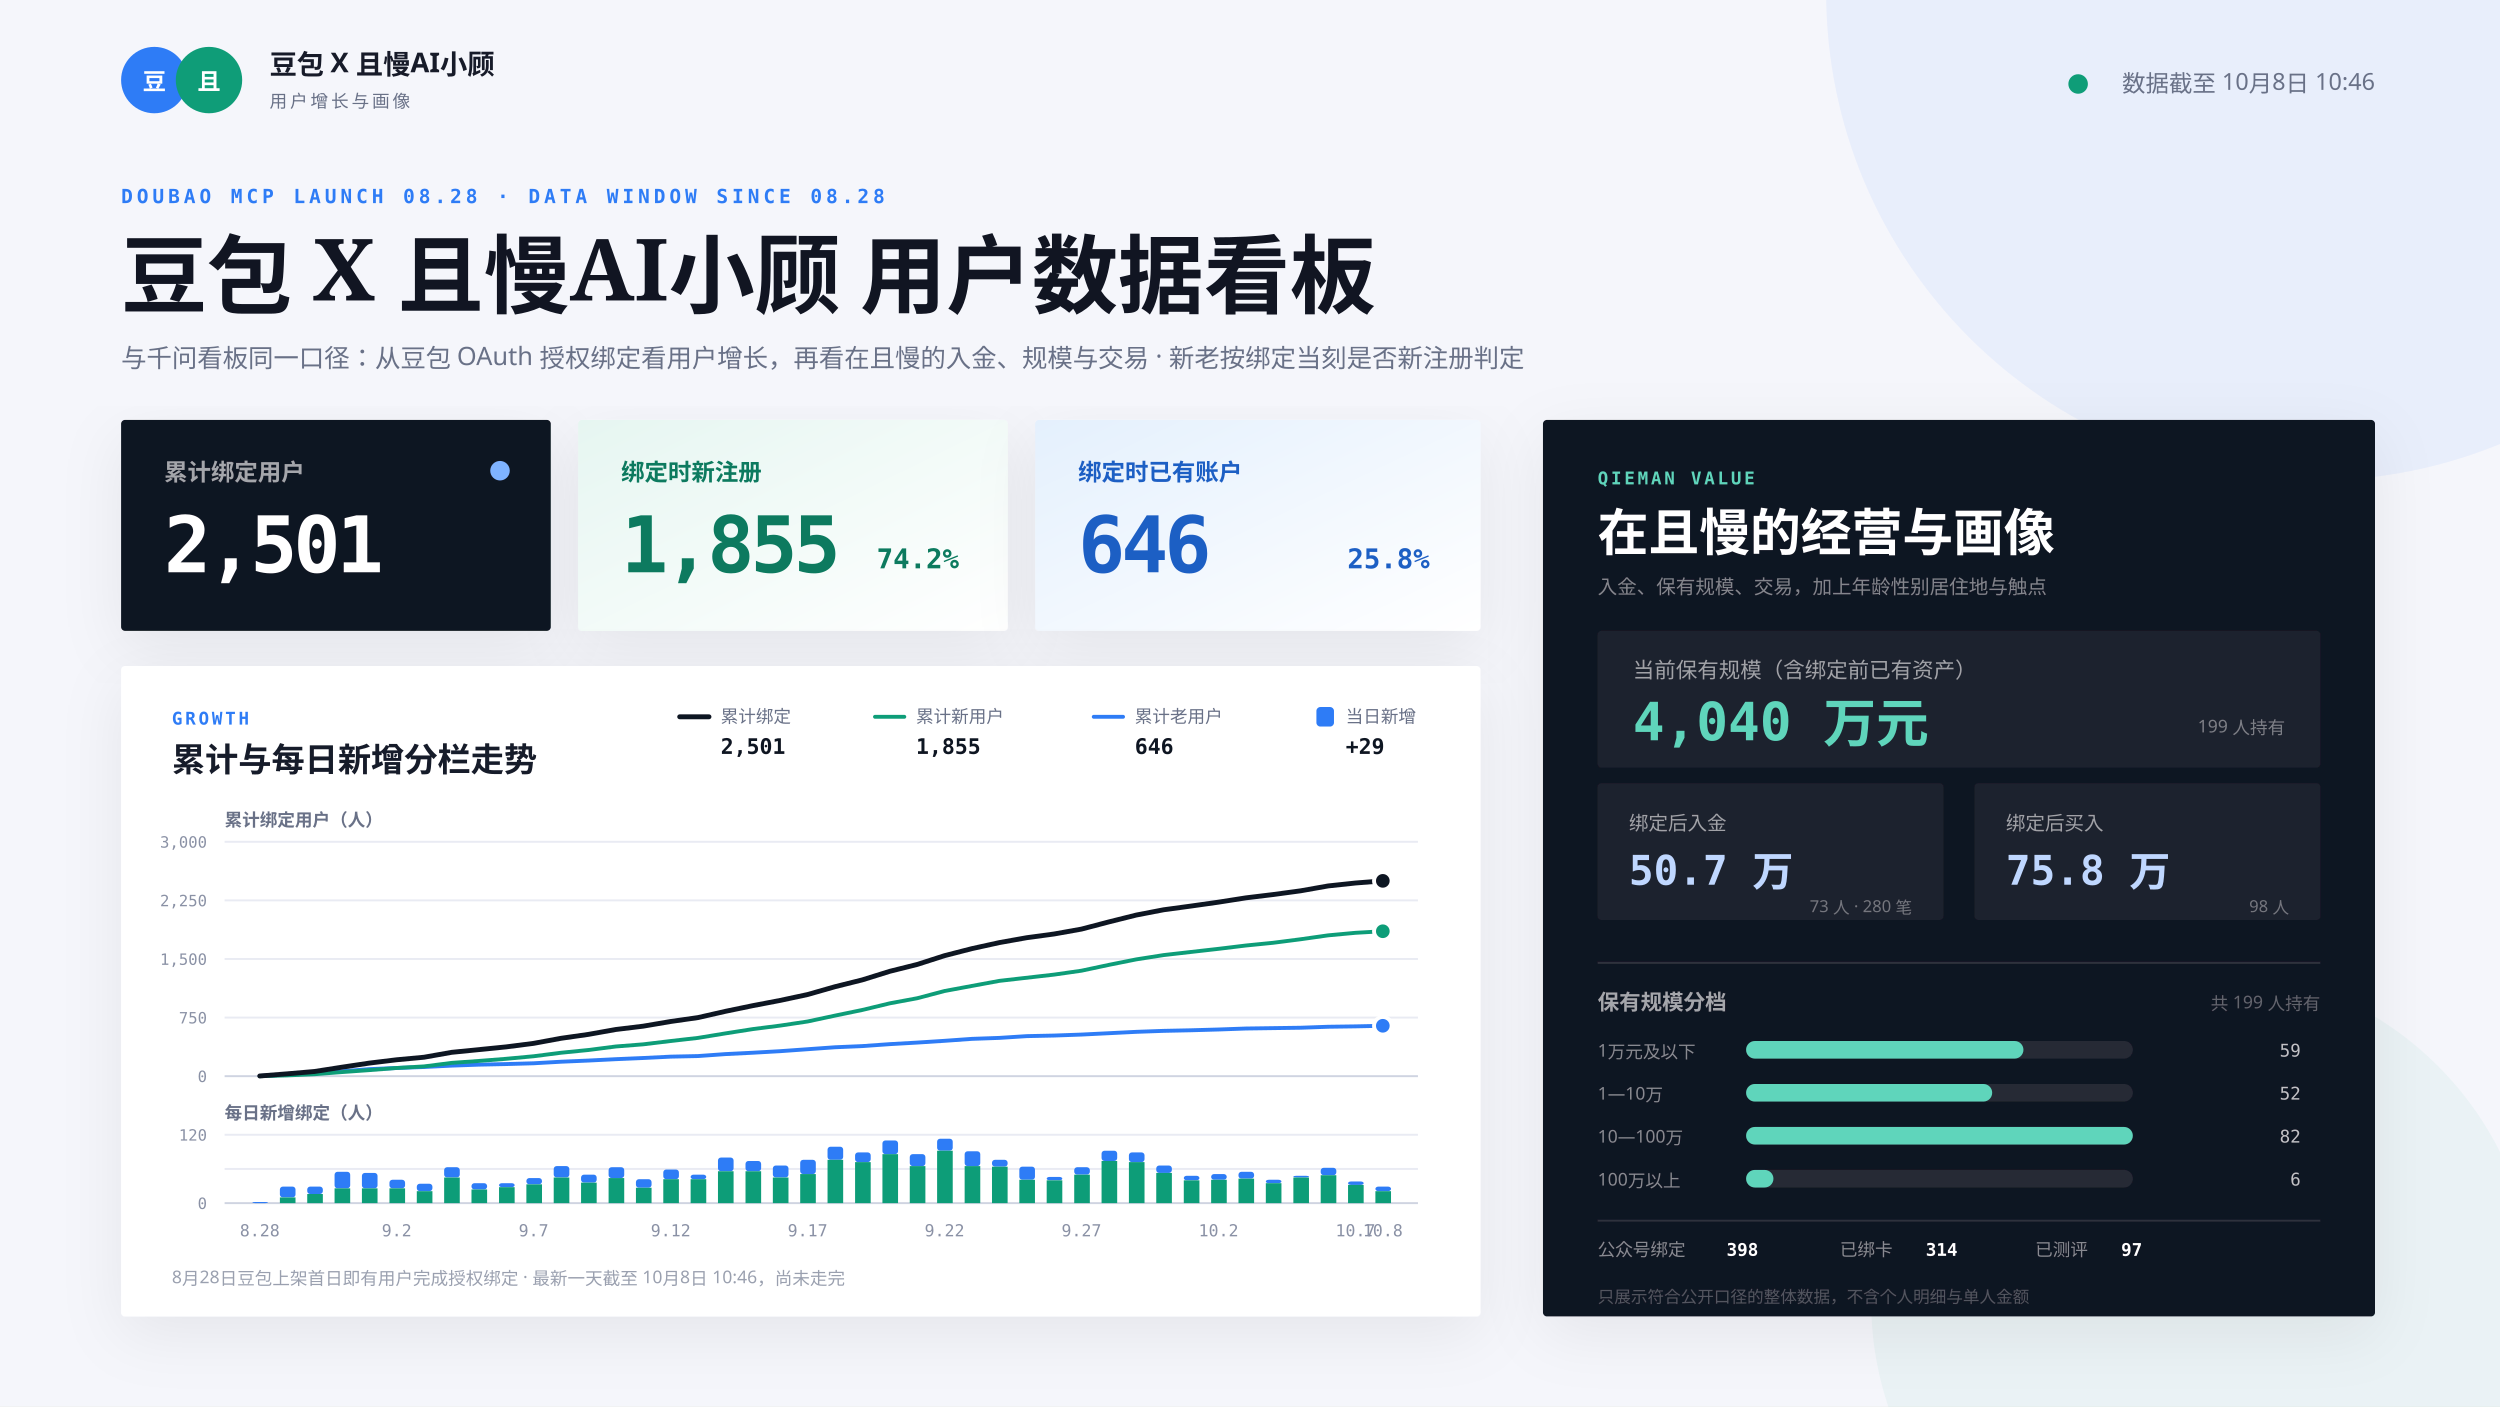
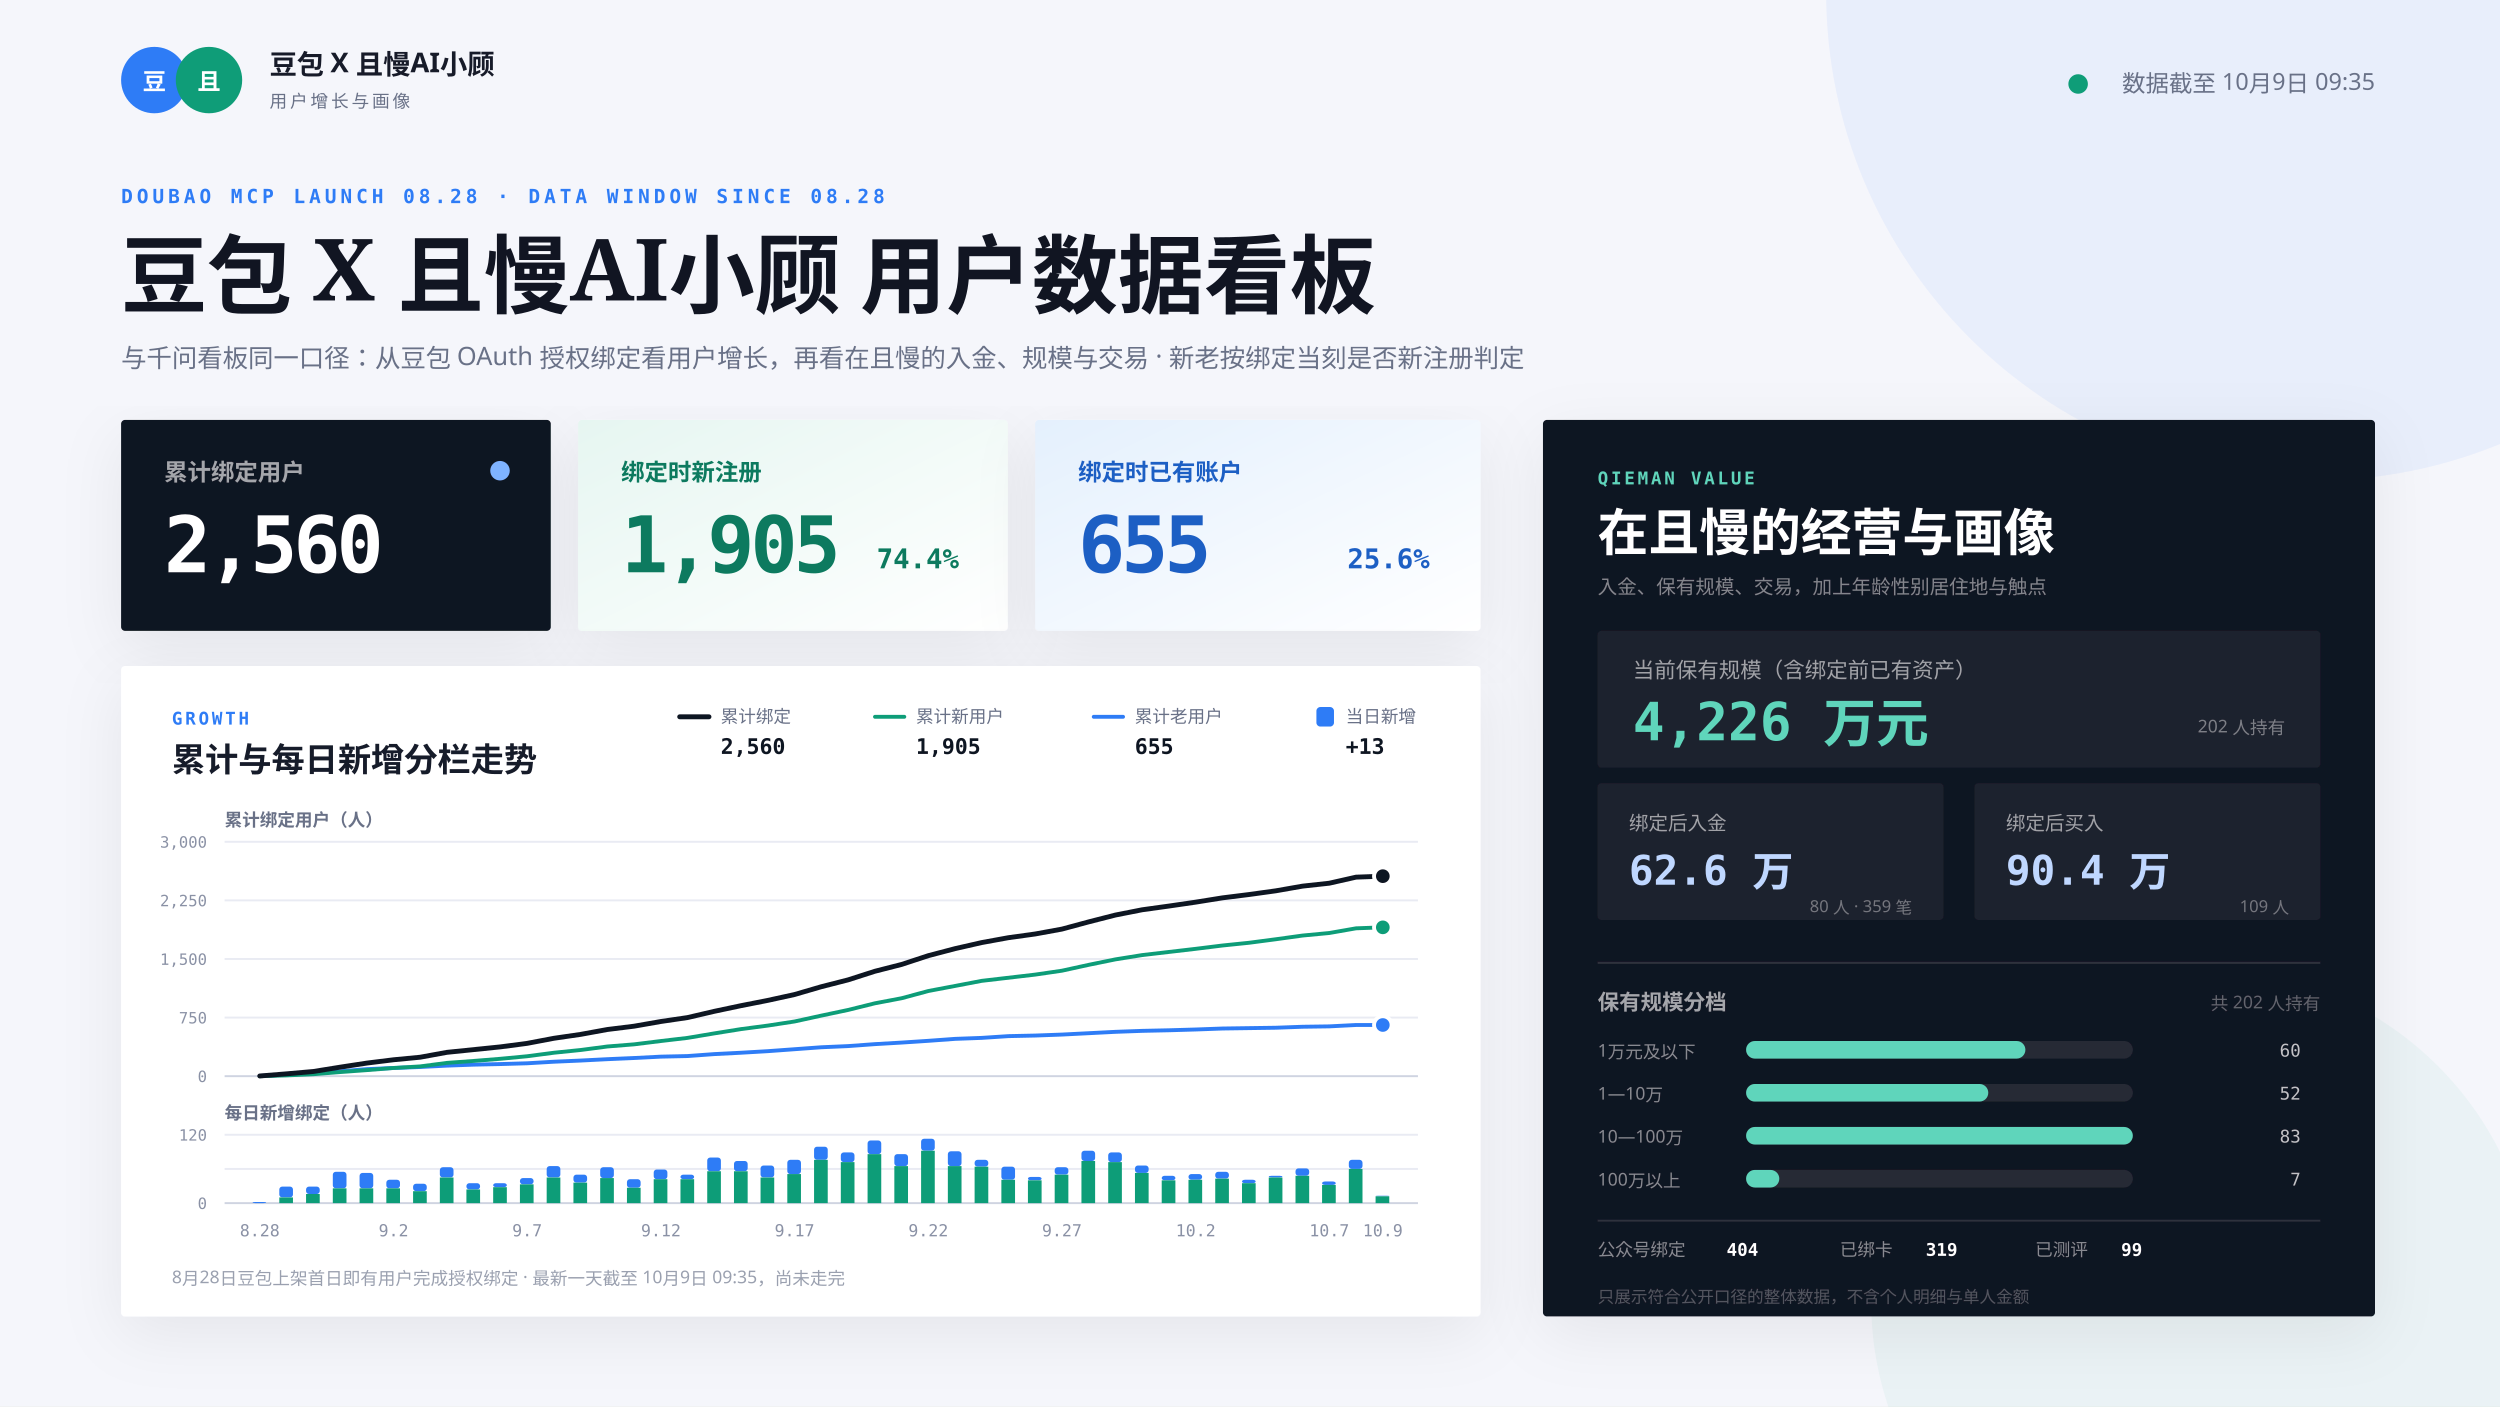
<svg xmlns="http://www.w3.org/2000/svg" width="1280" height="720" viewBox="0 0 1280 720" role="img" aria-labelledby="title desc">
  <defs>
    <linearGradient id="newCard" x1="0" y1="0" x2="1" y2="1">
      <stop offset="0" stop-color="#E6F6F1" />
      <stop offset="1" stop-color="#FFFFFF" />
    </linearGradient>
    <linearGradient id="oldCard" x1="0" y1="0" x2="1" y2="1">
      <stop offset="0" stop-color="#E4F0FD" />
      <stop offset="1" stop-color="#FFFFFF" />
    </linearGradient>
    <filter id="shadow" x="-15%" y="-15%" width="130%" height="140%">
      <feDropShadow dx="0" dy="9" stdDeviation="16" flood-color="#171B29" flood-opacity=".07" />
    </filter>
  </defs>
  <rect width="1280" height="720" fill="#F5F6FB" />
  <circle cx="1185" cy="-4" r="250" fill="#2E7CF6" fill-opacity=".07" />
  <circle cx="1128" cy="666" r="170" fill="#0F9D78" fill-opacity=".045" />
  <g font-family="PingFang SC,Microsoft YaHei,sans-serif">
    <g transform="translate(62 24)">
      <circle cx="17" cy="17" r="17" fill="#2E7CF6" />
      <text x="17" y="22" text-anchor="middle" fill="#FFFFFF" font-size="12" font-weight="700">豆</text>
      <circle cx="45" cy="17" r="17" fill="#0F9D78" />
      <text x="45" y="22" text-anchor="middle" fill="#FFFFFF" font-size="12" font-weight="700">且</text>
      <text x="76" y="14" fill="#171B29" font-size="14" font-weight="700">豆包 X 且慢AI小顾</text>
      <text x="76" y="31" fill="#697187" font-size="9" letter-spacing="1.5">用户增长与画像</text>
    </g>
-     <text x="1216" y="47" text-anchor="end" fill="#697187" font-size="12">数据截至 10月8日 10:46</text>
+     <text x="1216" y="47" text-anchor="end" fill="#697187" font-size="12">数据截至 10月9日 09:35</text>
    <circle cx="1064" cy="43" r="5" fill="#0F9D78" />
    <text x="62" y="104" fill="#2E7CF6" font-family="SFMono-Regular,monospace" font-size="10" font-weight="700" letter-spacing="2">DOUBAO MCP LAUNCH 08.28 · DATA WINDOW SINCE 08.28</text>
    <text x="62" y="157" fill="#111522" font-family="Songti SC,STSong,serif" font-size="44" font-weight="700">豆包 X 且慢AI小顾 用户数据看板</text>
    <text x="62" y="188" fill="#697187" font-size="13">与千问看板同一口径：从豆包 OAuth 授权绑定看用户增长，再看在且慢的入金、规模与交易 · 新老按绑定当刻是否新注册判定</text>
    <g transform="translate(62 215)" filter="url(#shadow)">
      <rect width="220" height="108" rx="2" fill="#111522" />
      <text x="22" y="31" fill="#FFFFFF" fill-opacity=".62" font-size="12" font-weight="700">累计绑定用户</text>
-       <text x="22" y="78" fill="#FFFFFF" font-family="SFMono-Regular,monospace" font-size="40" font-weight="800" letter-spacing="-2">2,501</text>
+       <text x="22" y="78" fill="#FFFFFF" font-family="SFMono-Regular,monospace" font-size="40" font-weight="800" letter-spacing="-2">2,560</text>
      <circle cx="194" cy="26" r="5" fill="#7FB3FF" />
    </g>
    <g transform="translate(296 215)" filter="url(#shadow)">
      <rect width="220" height="108" rx="2" fill="url(#newCard)" />
      <text x="22" y="31" fill="#0A7A5E" font-size="12" font-weight="700">绑定时新注册</text>
-       <text x="22" y="78" fill="#0A7A5E" font-family="SFMono-Regular,monospace" font-size="40" font-weight="800" letter-spacing="-2">1,855</text>
-       <text x="195" y="76" text-anchor="end" fill="#0A7A5E" font-family="SFMono-Regular,monospace" font-size="14" font-weight="700">74.2%</text>
+       <text x="22" y="78" fill="#0A7A5E" font-family="SFMono-Regular,monospace" font-size="40" font-weight="800" letter-spacing="-2">1,905</text>
+       <text x="195" y="76" text-anchor="end" fill="#0A7A5E" font-family="SFMono-Regular,monospace" font-size="14" font-weight="700">74.4%</text>
    </g>
    <g transform="translate(530 215)" filter="url(#shadow)">
      <rect width="228" height="108" rx="2" fill="url(#oldCard)" />
      <text x="22" y="31" fill="#1F5FC4" font-size="12" font-weight="700">绑定时已有账户</text>
-       <text x="22" y="78" fill="#1F5FC4" font-family="SFMono-Regular,monospace" font-size="40" font-weight="800" letter-spacing="-2">646</text>
-       <text x="202" y="76" text-anchor="end" fill="#1F5FC4" font-family="SFMono-Regular,monospace" font-size="14" font-weight="700">25.8%</text>
+       <text x="22" y="78" fill="#1F5FC4" font-family="SFMono-Regular,monospace" font-size="40" font-weight="800" letter-spacing="-2">655</text>
+       <text x="202" y="76" text-anchor="end" fill="#1F5FC4" font-family="SFMono-Regular,monospace" font-size="14" font-weight="700">25.6%</text>
    </g>
    <g transform="translate(62 341)" filter="url(#shadow)">
      <rect width="696" height="333" rx="2" fill="#FFFFFF" />
      <text x="26" y="30" fill="#2E7CF6" font-family="SFMono-Regular,monospace" font-size="9" font-weight="700" letter-spacing="1.4">GROWTH</text>
      <text x="26" y="54" fill="#171B29" font-size="17" font-weight="700">累计与每日新增分栏走势</text>
      <g font-size="9">
        <line x1="286" y1="26" x2="301" y2="26" stroke="#111522" stroke-width="2.5" stroke-linecap="round" />
        <text x="307" y="29" fill="#697187">累计绑定</text>
-         <text x="307" y="45" fill="#111522" font-family="SFMono-Regular,monospace" font-size="11" font-weight="700">2,501</text>
+         <text x="307" y="45" fill="#111522" font-family="SFMono-Regular,monospace" font-size="11" font-weight="700">2,560</text>
        <line x1="386" y1="26" x2="401" y2="26" stroke="#0F9D78" stroke-width="2" stroke-linecap="round" />
        <text x="407" y="29" fill="#697187">累计新用户</text>
-         <text x="407" y="45" fill="#111522" font-family="SFMono-Regular,monospace" font-size="11" font-weight="700">1,855</text>
+         <text x="407" y="45" fill="#111522" font-family="SFMono-Regular,monospace" font-size="11" font-weight="700">1,905</text>
        <line x1="498" y1="26" x2="513" y2="26" stroke="#2E7CF6" stroke-width="2" stroke-linecap="round" />
        <text x="519" y="29" fill="#697187">累计老用户</text>
-         <text x="519" y="45" fill="#111522" font-family="SFMono-Regular,monospace" font-size="11" font-weight="700">646</text>
+         <text x="519" y="45" fill="#111522" font-family="SFMono-Regular,monospace" font-size="11" font-weight="700">655</text>
        <rect x="612" y="21" width="9" height="10" rx="2" fill="#2E7CF6" />
        <text x="627" y="29" fill="#697187">当日新增</text>
-         <text x="627" y="45" fill="#111522" font-family="SFMono-Regular,monospace" font-size="11" font-weight="700">+29</text>
+         <text x="627" y="45" fill="#111522" font-family="SFMono-Regular,monospace" font-size="11" font-weight="700">+13</text>
      </g>
      <text x="53" y="82" fill="#697187" font-size="9" font-weight="700">累计绑定用户（人）</text>
      <g stroke="#E9EBF3" stroke-width="1">
        <line x1="53" y1="180" x2="664" y2="180" />
        <line x1="53" y1="150" x2="664" y2="150" />
        <line x1="53" y1="120" x2="664" y2="120" />
        <line x1="53" y1="90" x2="664" y2="90" />
      </g>
      <line x1="53" y1="210" x2="664" y2="210" stroke="#CFD4E1" stroke-width="1" />
      <g fill="#8A91A5" font-family="SFMono-Regular,monospace" font-size="8">
        <text x="44" y="213" text-anchor="end">0</text>
        <text x="44" y="183" text-anchor="end">750</text>
        <text x="44" y="153" text-anchor="end">1,500</text>
        <text x="44" y="123" text-anchor="end">2,250</text>
        <text x="44" y="93" text-anchor="end">3,000</text>
      </g>
-       <path d="M71.0 209.9 L85.0 209.2 L99.0 208.6 L113.1 207.5 L127.1 206.4 L141.1 205.8 L155.1 205.3 L169.2 204.6 L183.2 204.1 L197.2 203.8 L211.2 203.4 L225.3 202.6 L239.3 202.0 L253.3 201.3 L267.3 200.7 L281.4 200.0 L295.4 199.7 L309.4 198.7 L323.4 198.0 L337.5 197.2 L351.5 196.2 L365.5 195.2 L379.5 194.6 L393.6 193.6 L407.6 192.8 L421.6 191.9 L435.6 190.9 L449.7 190.4 L463.7 189.5 L477.7 189.2 L491.7 188.7 L505.8 188.0 L519.8 187.3 L533.8 186.8 L547.8 186.5 L561.9 186.1 L575.9 185.6 L589.9 185.4 L603.9 185.2 L618.0 184.7 L632.0 184.5 L646.0 184.2" fill="none" stroke="#2E7CF6" stroke-width="2" stroke-linecap="round" stroke-linejoin="round" />
-       <path d="M71.0 210.0 L85.0 209.6 L99.0 209.0 L113.1 207.9 L127.1 206.9 L141.1 205.8 L155.1 205.0 L169.2 203.2 L183.2 202.2 L197.2 201.1 L211.2 199.8 L225.3 198.0 L239.3 196.6 L253.3 194.8 L267.3 193.7 L281.4 192.0 L295.4 190.4 L309.4 188.1 L323.4 185.9 L337.5 184.1 L351.5 182.0 L365.5 179.0 L379.5 176.1 L393.6 172.7 L407.6 170.1 L421.6 166.4 L435.6 163.8 L449.7 161.2 L463.7 159.6 L477.7 158.0 L491.7 156.0 L505.8 153.0 L519.8 150.2 L533.8 148.0 L547.8 146.4 L561.9 144.8 L575.9 143.1 L589.9 141.7 L603.9 139.9 L618.0 137.9 L632.0 136.6 L646.0 135.8" fill="none" stroke="#0F9D78" stroke-width="2" stroke-linecap="round" stroke-linejoin="round" />
-       <path d="M71.0 209.9 L85.0 208.8 L99.0 207.6 L113.1 205.4 L127.1 203.3 L141.1 201.6 L155.1 200.3 L169.2 197.8 L183.2 196.4 L197.2 195.0 L211.2 193.2 L225.3 190.6 L239.3 188.6 L253.3 186.1 L267.3 184.4 L281.4 182.0 L295.4 180.0 L309.4 176.8 L323.4 173.9 L337.5 171.2 L351.5 168.2 L365.5 164.2 L379.5 160.7 L393.6 156.3 L407.6 152.8 L421.6 148.3 L435.6 144.7 L449.7 141.6 L463.7 139.1 L477.7 137.2 L491.7 134.7 L505.8 131.0 L519.8 127.5 L533.8 124.8 L547.8 122.9 L561.9 120.9 L575.9 118.7 L589.9 117.0 L603.9 115.1 L618.0 112.6 L632.0 111.1 L646.0 110.0" fill="none" stroke="#111522" stroke-width="2.5" stroke-linecap="round" stroke-linejoin="round" />
+       <path d="M71.0 209.9 L84.7 209.2 L98.4 208.6 L112.1 207.5 L125.8 206.4 L139.5 205.8 L153.1 205.3 L166.8 204.6 L180.5 204.1 L194.2 203.8 L207.9 203.4 L221.6 202.6 L235.3 202.0 L249.0 201.3 L262.7 200.7 L276.4 200.0 L290.0 199.7 L303.7 198.7 L317.4 198.0 L331.1 197.2 L344.8 196.2 L358.5 195.2 L372.2 194.6 L385.9 193.6 L399.6 192.8 L413.3 191.9 L427.0 190.9 L440.6 190.4 L454.3 189.5 L468.0 189.2 L481.7 188.7 L495.4 188.0 L509.1 187.3 L522.8 186.8 L536.5 186.5 L550.2 186.1 L563.9 185.6 L577.5 185.4 L591.2 185.2 L604.9 184.7 L618.6 184.5 L632.3 183.8 L646.0 183.8" fill="none" stroke="#2E7CF6" stroke-width="2" stroke-linecap="round" stroke-linejoin="round" />
+       <path d="M71.0 210.0 L84.7 209.6 L98.4 209.0 L112.1 207.9 L125.8 206.9 L139.5 205.8 L153.1 205.0 L166.8 203.2 L180.5 202.2 L194.2 201.1 L207.9 199.8 L221.6 198.0 L235.3 196.6 L249.0 194.8 L262.7 193.7 L276.4 192.0 L290.0 190.4 L303.7 188.1 L317.4 185.9 L331.1 184.1 L344.8 182.0 L358.5 179.0 L372.2 176.1 L385.9 172.7 L399.6 170.1 L413.3 166.4 L427.0 163.8 L440.6 161.2 L454.3 159.6 L468.0 158.0 L481.7 156.0 L495.4 153.0 L509.1 150.2 L522.8 148.0 L536.5 146.4 L550.2 144.8 L563.9 143.1 L577.5 141.7 L591.2 139.9 L604.9 138.0 L618.6 136.7 L632.3 134.3 L646.0 133.8" fill="none" stroke="#0F9D78" stroke-width="2" stroke-linecap="round" stroke-linejoin="round" />
+       <path d="M71.0 209.9 L84.7 208.8 L98.4 207.6 L112.1 205.4 L125.8 203.3 L139.5 201.6 L153.1 200.3 L166.8 197.8 L180.5 196.4 L194.2 195.0 L207.9 193.2 L221.6 190.6 L235.3 188.6 L249.0 186.1 L262.7 184.4 L276.4 182.0 L290.0 180.0 L303.7 176.8 L317.4 173.9 L331.1 171.2 L344.8 168.2 L358.5 164.2 L372.2 160.7 L385.9 156.3 L399.6 152.8 L413.3 148.3 L427.0 144.7 L440.6 141.6 L454.3 139.1 L468.0 137.2 L481.7 134.7 L495.4 131.0 L509.1 127.5 L522.8 124.8 L536.5 122.9 L550.2 120.9 L563.9 118.7 L577.5 117.0 L591.2 115.1 L604.9 112.7 L618.6 111.2 L632.3 108.1 L646.0 107.6" fill="none" stroke="#111522" stroke-width="2.5" stroke-linecap="round" stroke-linejoin="round" />
      <g stroke="#FFFFFF" stroke-width="2">
-         <circle cx="646.0" cy="110.0" r="4.5" fill="#111522" />
-         <circle cx="646.0" cy="135.8" r="4.5" fill="#0F9D78" />
-         <circle cx="646.0" cy="184.2" r="4.5" fill="#2E7CF6" />
+         <circle cx="646.0" cy="107.6" r="4.5" fill="#111522" />
+         <circle cx="646.0" cy="133.8" r="4.5" fill="#0F9D78" />
+         <circle cx="646.0" cy="183.8" r="4.5" fill="#2E7CF6" />
      </g>
      <text x="53" y="232" fill="#697187" font-size="9" font-weight="700">每日新增绑定（人）</text>
      <g stroke="#E9EBF3" stroke-width="1">
        <line x1="53" y1="240" x2="664" y2="240" />
        <line x1="53" y1="257.5" x2="664" y2="257.5" />
      </g>
      <line x1="53" y1="275" x2="664" y2="275" stroke="#CFD4E1" stroke-width="1" />
      <g fill="#8A91A5" font-family="SFMono-Regular,monospace" font-size="8">
        <text x="44" y="243" text-anchor="end">120</text>
        <text x="44" y="278" text-anchor="end">0</text>
      </g>
      <g fill="#2E7CF6">
-         <rect x="67.2" y="274.42" width="8" height="0.58" rx="1.5" />
-         <rect x="81.3" y="266.54" width="8" height="5.54" rx="1.5" />
-         <rect x="95.3" y="266.54" width="8" height="3.79" rx="1.5" />
-         <rect x="109.3" y="258.96" width="8" height="8.46" rx="1.5" />
-         <rect x="123.3" y="259.54" width="8" height="7.88" rx="1.5" />
-         <rect x="137.4" y="263.04" width="8" height="4.38" rx="1.5" />
-         <rect x="151.4" y="265.08" width="8" height="3.79" rx="1.5" />
-         <rect x="165.4" y="256.62" width="8" height="5.25" rx="1.5" />
-         <rect x="179.4" y="264.79" width="8" height="3.21" rx="1.5" />
-         <rect x="193.5" y="264.79" width="8" height="2.04" rx="1.5" />
-         <rect x="207.5" y="262.17" width="8" height="3.21" rx="1.5" />
-         <rect x="221.5" y="256.04" width="8" height="5.83" rx="1.5" />
-         <rect x="235.5" y="260.42" width="8" height="4.08" rx="1.5" />
-         <rect x="249.6" y="256.62" width="8" height="5.54" rx="1.5" />
-         <rect x="263.6" y="262.75" width="8" height="4.38" rx="1.5" />
-         <rect x="277.6" y="257.79" width="8" height="4.96" rx="1.5" />
-         <rect x="291.6" y="260.42" width="8" height="2.33" rx="1.5" />
-         <rect x="305.6" y="251.67" width="8" height="7.00" rx="1.5" />
-         <rect x="319.7" y="253.42" width="8" height="5.25" rx="1.5" />
-         <rect x="333.7" y="255.75" width="8" height="6.12" rx="1.5" />
-         <rect x="347.7" y="252.83" width="8" height="7.29" rx="1.5" />
-         <rect x="361.7" y="246.12" width="8" height="6.71" rx="1.5" />
-         <rect x="375.8" y="249.04" width="8" height="4.96" rx="1.5" />
-         <rect x="389.8" y="242.92" width="8" height="7.00" rx="1.5" />
-         <rect x="403.8" y="249.92" width="8" height="6.13" rx="1.5" />
-         <rect x="417.8" y="242.04" width="8" height="6.12" rx="1.5" />
-         <rect x="431.9" y="248.46" width="8" height="7.58" rx="1.5" />
-         <rect x="445.9" y="252.83" width="8" height="3.50" rx="1.5" />
-         <rect x="459.9" y="256.33" width="8" height="6.71" rx="1.5" />
-         <rect x="473.9" y="261.58" width="8" height="1.75" rx="1.5" />
-         <rect x="488.0" y="256.62" width="8" height="3.79" rx="1.5" />
-         <rect x="502.0" y="248.17" width="8" height="5.25" rx="1.5" />
-         <rect x="516.0" y="249.04" width="8" height="4.96" rx="1.5" />
-         <rect x="530.0" y="255.75" width="8" height="3.79" rx="1.5" />
-         <rect x="544.1" y="261.00" width="8" height="2.33" rx="1.5" />
-         <rect x="558.1" y="260.12" width="8" height="2.92" rx="1.5" />
-         <rect x="572.1" y="258.96" width="8" height="3.50" rx="1.5" />
-         <rect x="586.1" y="263.04" width="8" height="1.75" rx="1.5" />
-         <rect x="600.2" y="261.00" width="8" height="0.88" rx="1.5" />
-         <rect x="614.2" y="256.92" width="8" height="3.79" rx="1.5" />
-         <rect x="628.2" y="263.92" width="8" height="1.75" rx="1.5" />
-         <rect x="642.2" y="266.54" width="8" height="2.33" rx="1.5" />
+         <rect x="67.3" y="274.42" width="7" height="0.58" rx="1.5" />
+         <rect x="81.0" y="266.54" width="7" height="5.54" rx="1.5" />
+         <rect x="94.7" y="266.54" width="7" height="3.79" rx="1.5" />
+         <rect x="108.4" y="258.96" width="7" height="8.46" rx="1.5" />
+         <rect x="122.1" y="259.54" width="7" height="7.88" rx="1.5" />
+         <rect x="135.8" y="263.04" width="7" height="4.38" rx="1.5" />
+         <rect x="149.5" y="265.08" width="7" height="3.79" rx="1.5" />
+         <rect x="163.2" y="256.62" width="7" height="5.25" rx="1.5" />
+         <rect x="176.8" y="264.79" width="7" height="3.21" rx="1.5" />
+         <rect x="190.5" y="264.79" width="7" height="2.04" rx="1.5" />
+         <rect x="204.2" y="262.17" width="7" height="3.21" rx="1.5" />
+         <rect x="217.9" y="256.04" width="7" height="5.83" rx="1.5" />
+         <rect x="231.6" y="260.42" width="7" height="4.08" rx="1.5" />
+         <rect x="245.3" y="256.62" width="7" height="5.54" rx="1.5" />
+         <rect x="259.0" y="262.75" width="7" height="4.38" rx="1.5" />
+         <rect x="272.7" y="257.79" width="7" height="4.96" rx="1.5" />
+         <rect x="286.4" y="260.42" width="7" height="2.33" rx="1.5" />
+         <rect x="300.1" y="251.67" width="7" height="7.00" rx="1.5" />
+         <rect x="313.8" y="253.42" width="7" height="5.25" rx="1.5" />
+         <rect x="327.4" y="255.75" width="7" height="6.12" rx="1.5" />
+         <rect x="341.1" y="252.83" width="7" height="7.29" rx="1.5" />
+         <rect x="354.8" y="246.12" width="7" height="6.71" rx="1.5" />
+         <rect x="368.5" y="249.04" width="7" height="4.96" rx="1.5" />
+         <rect x="382.2" y="242.92" width="7" height="7.00" rx="1.5" />
+         <rect x="395.9" y="249.92" width="7" height="6.13" rx="1.5" />
+         <rect x="409.6" y="242.04" width="7" height="6.12" rx="1.5" />
+         <rect x="423.3" y="248.46" width="7" height="7.58" rx="1.5" />
+         <rect x="437.0" y="252.83" width="7" height="3.50" rx="1.5" />
+         <rect x="450.7" y="256.33" width="7" height="6.71" rx="1.5" />
+         <rect x="464.3" y="261.58" width="7" height="1.75" rx="1.5" />
+         <rect x="478.0" y="256.62" width="7" height="3.79" rx="1.5" />
+         <rect x="491.7" y="248.17" width="7" height="5.25" rx="1.5" />
+         <rect x="505.4" y="249.04" width="7" height="4.96" rx="1.5" />
+         <rect x="519.1" y="255.75" width="7" height="3.79" rx="1.5" />
+         <rect x="532.8" y="261.00" width="7" height="2.33" rx="1.5" />
+         <rect x="546.5" y="260.12" width="7" height="2.92" rx="1.5" />
+         <rect x="560.2" y="258.96" width="7" height="3.50" rx="1.5" />
+         <rect x="573.9" y="263.04" width="7" height="1.75" rx="1.5" />
+         <rect x="587.6" y="261.00" width="7" height="0.88" rx="1.5" />
+         <rect x="601.3" y="257.21" width="7" height="3.79" rx="1.5" />
+         <rect x="614.9" y="263.92" width="7" height="1.75" rx="1.5" />
+         <rect x="628.6" y="252.83" width="7" height="4.67" rx="1.5" />
+         <rect x="642.3" y="271.21" width="7" height="0.29" rx="1.5" />
      </g>
      <g fill="#0F9D78">
-         <rect x="67.2" y="275.00" width="8" height="0.00" />
-         <rect x="81.3" y="272.08" width="8" height="2.92" />
-         <rect x="95.3" y="270.33" width="8" height="4.67" />
-         <rect x="109.3" y="267.42" width="8" height="7.58" />
-         <rect x="123.3" y="267.42" width="8" height="7.58" />
-         <rect x="137.4" y="267.42" width="8" height="7.58" />
-         <rect x="151.4" y="268.88" width="8" height="6.12" />
-         <rect x="165.4" y="261.88" width="8" height="13.12" />
-         <rect x="179.4" y="268.00" width="8" height="7.00" />
-         <rect x="193.5" y="266.83" width="8" height="8.17" />
-         <rect x="207.5" y="265.38" width="8" height="9.62" />
-         <rect x="221.5" y="261.88" width="8" height="13.12" />
-         <rect x="235.5" y="264.50" width="8" height="10.50" />
-         <rect x="249.6" y="262.17" width="8" height="12.83" />
-         <rect x="263.6" y="267.12" width="8" height="7.88" />
-         <rect x="277.6" y="262.75" width="8" height="12.25" />
-         <rect x="291.6" y="262.75" width="8" height="12.25" />
-         <rect x="305.6" y="258.67" width="8" height="16.33" />
-         <rect x="319.7" y="258.67" width="8" height="16.33" />
-         <rect x="333.7" y="261.88" width="8" height="13.12" />
-         <rect x="347.7" y="260.12" width="8" height="14.88" />
-         <rect x="361.7" y="252.83" width="8" height="22.17" />
-         <rect x="375.8" y="254.00" width="8" height="21.00" />
-         <rect x="389.8" y="249.92" width="8" height="25.08" />
-         <rect x="403.8" y="256.04" width="8" height="18.96" />
-         <rect x="417.8" y="248.17" width="8" height="26.83" />
-         <rect x="431.9" y="256.04" width="8" height="18.96" />
-         <rect x="445.9" y="256.33" width="8" height="18.67" />
-         <rect x="459.9" y="263.04" width="8" height="11.96" />
-         <rect x="473.9" y="263.33" width="8" height="11.67" />
-         <rect x="488.0" y="260.42" width="8" height="14.58" />
-         <rect x="502.0" y="253.42" width="8" height="21.58" />
-         <rect x="516.0" y="254.00" width="8" height="21.00" />
-         <rect x="530.0" y="259.54" width="8" height="15.46" />
-         <rect x="544.1" y="263.33" width="8" height="11.67" />
-         <rect x="558.1" y="263.04" width="8" height="11.96" />
-         <rect x="572.1" y="262.46" width="8" height="12.54" />
-         <rect x="586.1" y="264.79" width="8" height="10.21" />
-         <rect x="600.2" y="261.88" width="8" height="13.12" />
-         <rect x="614.2" y="260.71" width="8" height="14.29" />
-         <rect x="628.2" y="265.67" width="8" height="9.33" />
-         <rect x="642.2" y="268.88" width="8" height="6.12" />
+         <rect x="67.3" y="275.00" width="7" height="0.00" />
+         <rect x="81.0" y="272.08" width="7" height="2.92" />
+         <rect x="94.7" y="270.33" width="7" height="4.67" />
+         <rect x="108.4" y="267.42" width="7" height="7.58" />
+         <rect x="122.1" y="267.42" width="7" height="7.58" />
+         <rect x="135.8" y="267.42" width="7" height="7.58" />
+         <rect x="149.5" y="268.88" width="7" height="6.12" />
+         <rect x="163.2" y="261.88" width="7" height="13.12" />
+         <rect x="176.8" y="268.00" width="7" height="7.00" />
+         <rect x="190.5" y="266.83" width="7" height="8.17" />
+         <rect x="204.2" y="265.38" width="7" height="9.62" />
+         <rect x="217.9" y="261.88" width="7" height="13.12" />
+         <rect x="231.6" y="264.50" width="7" height="10.50" />
+         <rect x="245.3" y="262.17" width="7" height="12.83" />
+         <rect x="259.0" y="267.12" width="7" height="7.88" />
+         <rect x="272.7" y="262.75" width="7" height="12.25" />
+         <rect x="286.4" y="262.75" width="7" height="12.25" />
+         <rect x="300.1" y="258.67" width="7" height="16.33" />
+         <rect x="313.8" y="258.67" width="7" height="16.33" />
+         <rect x="327.4" y="261.88" width="7" height="13.12" />
+         <rect x="341.1" y="260.12" width="7" height="14.88" />
+         <rect x="354.8" y="252.83" width="7" height="22.17" />
+         <rect x="368.5" y="254.00" width="7" height="21.00" />
+         <rect x="382.2" y="249.92" width="7" height="25.08" />
+         <rect x="395.9" y="256.04" width="7" height="18.96" />
+         <rect x="409.6" y="248.17" width="7" height="26.83" />
+         <rect x="423.3" y="256.04" width="7" height="18.96" />
+         <rect x="437.0" y="256.33" width="7" height="18.67" />
+         <rect x="450.7" y="263.04" width="7" height="11.96" />
+         <rect x="464.3" y="263.33" width="7" height="11.67" />
+         <rect x="478.0" y="260.42" width="7" height="14.58" />
+         <rect x="491.7" y="253.42" width="7" height="21.58" />
+         <rect x="505.4" y="254.00" width="7" height="21.00" />
+         <rect x="519.1" y="259.54" width="7" height="15.46" />
+         <rect x="532.8" y="263.33" width="7" height="11.67" />
+         <rect x="546.5" y="263.04" width="7" height="11.96" />
+         <rect x="560.2" y="262.46" width="7" height="12.54" />
+         <rect x="573.9" y="264.79" width="7" height="10.21" />
+         <rect x="587.6" y="261.88" width="7" height="13.12" />
+         <rect x="601.3" y="261.00" width="7" height="14.00" />
+         <rect x="614.9" y="265.67" width="7" height="9.33" />
+         <rect x="628.6" y="257.50" width="7" height="17.50" />
+         <rect x="642.3" y="271.50" width="7" height="3.50" />
      </g>
      <g fill="#8A91A5" font-family="SFMono-Regular,monospace" font-size="8.5">
        <text x="71.0" y="292" text-anchor="middle">8.28</text>
-         <text x="141.1" y="292" text-anchor="middle">9.2</text>
-         <text x="211.2" y="292" text-anchor="middle">9.7</text>
-         <text x="281.4" y="292" text-anchor="middle">9.12</text>
-         <text x="351.5" y="292" text-anchor="middle">9.17</text>
-         <text x="421.6" y="292" text-anchor="middle">9.22</text>
-         <text x="491.7" y="292" text-anchor="middle">9.27</text>
-         <text x="561.9" y="292" text-anchor="middle">10.2</text>
-         <text x="632.0" y="292" text-anchor="middle">10.7</text>
-         <text x="646.0" y="292" text-anchor="middle">10.8</text>
-       </g>
-       <text x="26" y="316" fill="#9AA0AF" font-size="9">8月28日豆包上架首日即有用户完成授权绑定 · 最新一天截至 10月8日 10:46，尚未走完</text>
+         <text x="139.5" y="292" text-anchor="middle">9.2</text>
+         <text x="207.9" y="292" text-anchor="middle">9.7</text>
+         <text x="276.4" y="292" text-anchor="middle">9.12</text>
+         <text x="344.8" y="292" text-anchor="middle">9.17</text>
+         <text x="413.3" y="292" text-anchor="middle">9.22</text>
+         <text x="481.7" y="292" text-anchor="middle">9.27</text>
+         <text x="550.2" y="292" text-anchor="middle">10.2</text>
+         <text x="618.6" y="292" text-anchor="middle">10.7</text>
+         <text x="646.0" y="292" text-anchor="middle">10.9</text>
+       </g>
+       <text x="26" y="316" fill="#9AA0AF" font-size="9">8月28日豆包上架首日即有用户完成授权绑定 · 最新一天截至 10月9日 09:35，尚未走完</text>
    </g>
    <g transform="translate(790 215)" filter="url(#shadow)">
      <rect width="426" height="459" rx="2" fill="#111522" />
      <text x="28" y="33" fill="#5ED5BB" font-family="SFMono-Regular,monospace" font-size="9" font-weight="700" letter-spacing="1.4">QIEMAN VALUE</text>
      <text x="28" y="67" fill="#FFFFFF" font-family="Songti SC,STSong,serif" font-size="26" font-weight="700">在且慢的经营与画像</text>
      <text x="28" y="89" fill="#FFFFFF" fill-opacity=".48" font-size="10">入金、保有规模、交易，加上年龄性别居住地与触点</text>
      <g transform="translate(28 108)">
        <rect width="370" height="70" rx="2" fill="#FFFFFF" fill-opacity=".055" />
        <text x="18" y="24" fill="#FFFFFF" fill-opacity=".58" font-size="11">当前保有规模（含绑定前已有资产）</text>
-         <text x="18" y="56" fill="#5ED5BB" font-family="SFMono-Regular,monospace" font-size="27" font-weight="800">4,040 万元</text>
-         <text x="352" y="52" text-anchor="end" fill="#FFFFFF" fill-opacity=".42" font-size="9">199 人持有</text>
+         <text x="18" y="56" fill="#5ED5BB" font-family="SFMono-Regular,monospace" font-size="27" font-weight="800">4,226 万元</text>
+         <text x="352" y="52" text-anchor="end" fill="#FFFFFF" fill-opacity=".42" font-size="9">202 人持有</text>
      </g>
      <g transform="translate(28 186)">
        <rect width="177" height="70" rx="2" fill="#FFFFFF" fill-opacity=".055" />
        <text x="16" y="24" fill="#FFFFFF" fill-opacity=".58" font-size="10">绑定后入金</text>
-         <text x="16" y="52" fill="#BFD7FF" font-family="SFMono-Regular,monospace" font-size="21" font-weight="800">50.7 万</text>
-         <text x="161" y="66" text-anchor="end" fill="#FFFFFF" fill-opacity=".38" font-size="8.5">73 人 · 280 笔</text>
+         <text x="16" y="52" fill="#BFD7FF" font-family="SFMono-Regular,monospace" font-size="21" font-weight="800">62.6 万</text>
+         <text x="161" y="66" text-anchor="end" fill="#FFFFFF" fill-opacity=".38" font-size="8.5">80 人 · 359 笔</text>
      </g>
      <g transform="translate(221 186)">
        <rect width="177" height="70" rx="2" fill="#FFFFFF" fill-opacity=".055" />
        <text x="16" y="24" fill="#FFFFFF" fill-opacity=".58" font-size="10">绑定后买入</text>
-         <text x="16" y="52" fill="#BFD7FF" font-family="SFMono-Regular,monospace" font-size="21" font-weight="800">75.8 万</text>
-         <text x="161" y="66" text-anchor="end" fill="#FFFFFF" fill-opacity=".38" font-size="8.5">98 人</text>
+         <text x="16" y="52" fill="#BFD7FF" font-family="SFMono-Regular,monospace" font-size="21" font-weight="800">90.4 万</text>
+         <text x="161" y="66" text-anchor="end" fill="#FFFFFF" fill-opacity=".38" font-size="8.5">109 人</text>
      </g>
      <line x1="28" y1="278" x2="398" y2="278" stroke="#FFFFFF" stroke-opacity=".12" />
      <text x="28" y="302" fill="#FFFFFF" fill-opacity=".62" font-size="11" font-weight="700">保有规模分档</text>
-       <text x="398" y="302" text-anchor="end" fill="#FFFFFF" fill-opacity=".34" font-size="9">共 199 人持有</text>
+       <text x="398" y="302" text-anchor="end" fill="#FFFFFF" fill-opacity=".34" font-size="9">共 202 人持有</text>
      <g transform="translate(28 316)" font-size="9">
        <text x="0" y="10" fill="#FFFFFF" fill-opacity=".5">1万元及以下</text>
        <rect x="76" y="2" width="198" height="9" rx="4.5" fill="#FFFFFF" fill-opacity=".09" />
-         <rect x="76" y="2" width="142" height="9" rx="4.5" fill="#5ED5BB" />
-         <text x="360" y="10" text-anchor="end" fill="#FFFFFF" fill-opacity=".74" font-family="SFMono-Regular,monospace">59</text>
+         <rect x="76" y="2" width="143" height="9" rx="4.5" fill="#5ED5BB" />
+         <text x="360" y="10" text-anchor="end" fill="#FFFFFF" fill-opacity=".74" font-family="SFMono-Regular,monospace">60</text>
        <text x="0" y="32" fill="#FFFFFF" fill-opacity=".5">1—10万</text>
        <rect x="76" y="24" width="198" height="9" rx="4.5" fill="#FFFFFF" fill-opacity=".09" />
-         <rect x="76" y="24" width="126" height="9" rx="4.5" fill="#5ED5BB" />
+         <rect x="76" y="24" width="124" height="9" rx="4.5" fill="#5ED5BB" />
        <text x="360" y="32" text-anchor="end" fill="#FFFFFF" fill-opacity=".74" font-family="SFMono-Regular,monospace">52</text>
        <text x="0" y="54" fill="#FFFFFF" fill-opacity=".5">10—100万</text>
        <rect x="76" y="46" width="198" height="9" rx="4.5" fill="#FFFFFF" fill-opacity=".09" />
        <rect x="76" y="46" width="198" height="9" rx="4.5" fill="#5ED5BB" />
-         <text x="360" y="54" text-anchor="end" fill="#FFFFFF" fill-opacity=".74" font-family="SFMono-Regular,monospace">82</text>
+         <text x="360" y="54" text-anchor="end" fill="#FFFFFF" fill-opacity=".74" font-family="SFMono-Regular,monospace">83</text>
        <text x="0" y="76" fill="#FFFFFF" fill-opacity=".5">100万以上</text>
        <rect x="76" y="68" width="198" height="9" rx="4.5" fill="#FFFFFF" fill-opacity=".09" />
-         <rect x="76" y="68" width="14" height="9" rx="4.5" fill="#5ED5BB" />
-         <text x="360" y="76" text-anchor="end" fill="#FFFFFF" fill-opacity=".74" font-family="SFMono-Regular,monospace">6</text>
+         <rect x="76" y="68" width="17" height="9" rx="4.5" fill="#5ED5BB" />
+         <text x="360" y="76" text-anchor="end" fill="#FFFFFF" fill-opacity=".74" font-family="SFMono-Regular,monospace">7</text>
      </g>
      <line x1="28" y1="410" x2="398" y2="410" stroke="#FFFFFF" stroke-opacity=".12" />
      <g transform="translate(28 428)" font-size="9">
        <text x="0" y="0" fill="#FFFFFF" fill-opacity=".5">公众号绑定</text>
-         <text x="66" y="0" fill="#FFFFFF" font-family="SFMono-Regular,monospace" font-weight="700">398</text>
+         <text x="66" y="0" fill="#FFFFFF" font-family="SFMono-Regular,monospace" font-weight="700">404</text>
        <text x="124" y="0" fill="#FFFFFF" fill-opacity=".5">已绑卡</text>
-         <text x="168" y="0" fill="#FFFFFF" font-family="SFMono-Regular,monospace" font-weight="700">314</text>
+         <text x="168" y="0" fill="#FFFFFF" font-family="SFMono-Regular,monospace" font-weight="700">319</text>
        <text x="224" y="0" fill="#FFFFFF" fill-opacity=".5">已测评</text>
-         <text x="268" y="0" fill="#FFFFFF" font-family="SFMono-Regular,monospace" font-weight="700">97</text>
+         <text x="268" y="0" fill="#FFFFFF" font-family="SFMono-Regular,monospace" font-weight="700">99</text>
      </g>
      <text x="28" y="452" fill="#FFFFFF" fill-opacity=".28" font-size="8.5">只展示符合公开口径的整体数据，不含个人明细与单人金额</text>
    </g>
  </g>
</svg>
